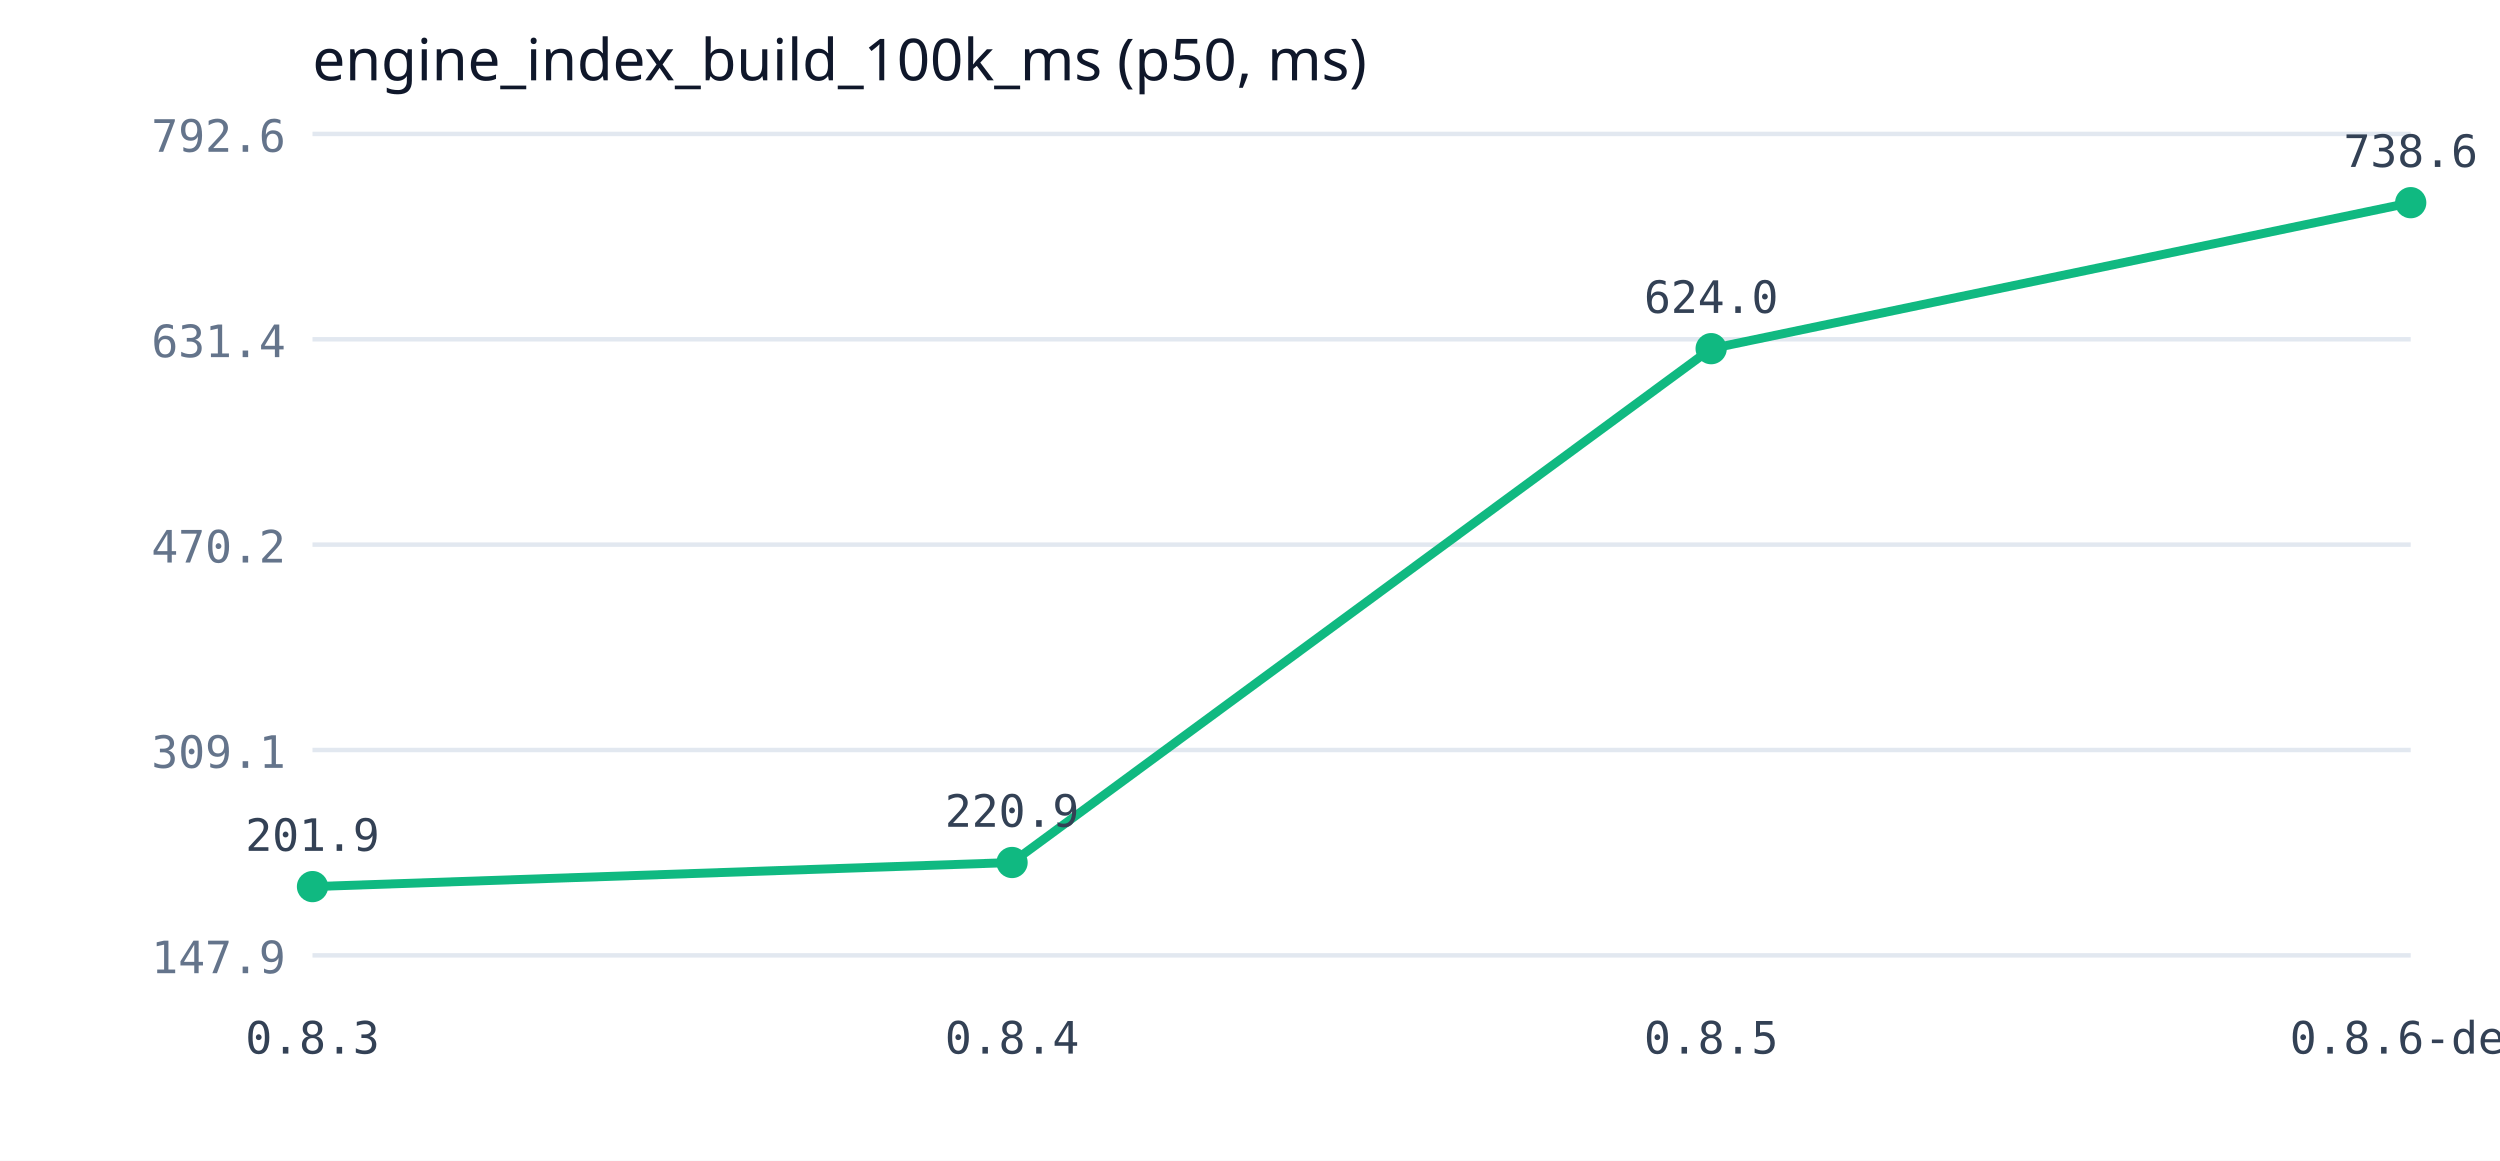
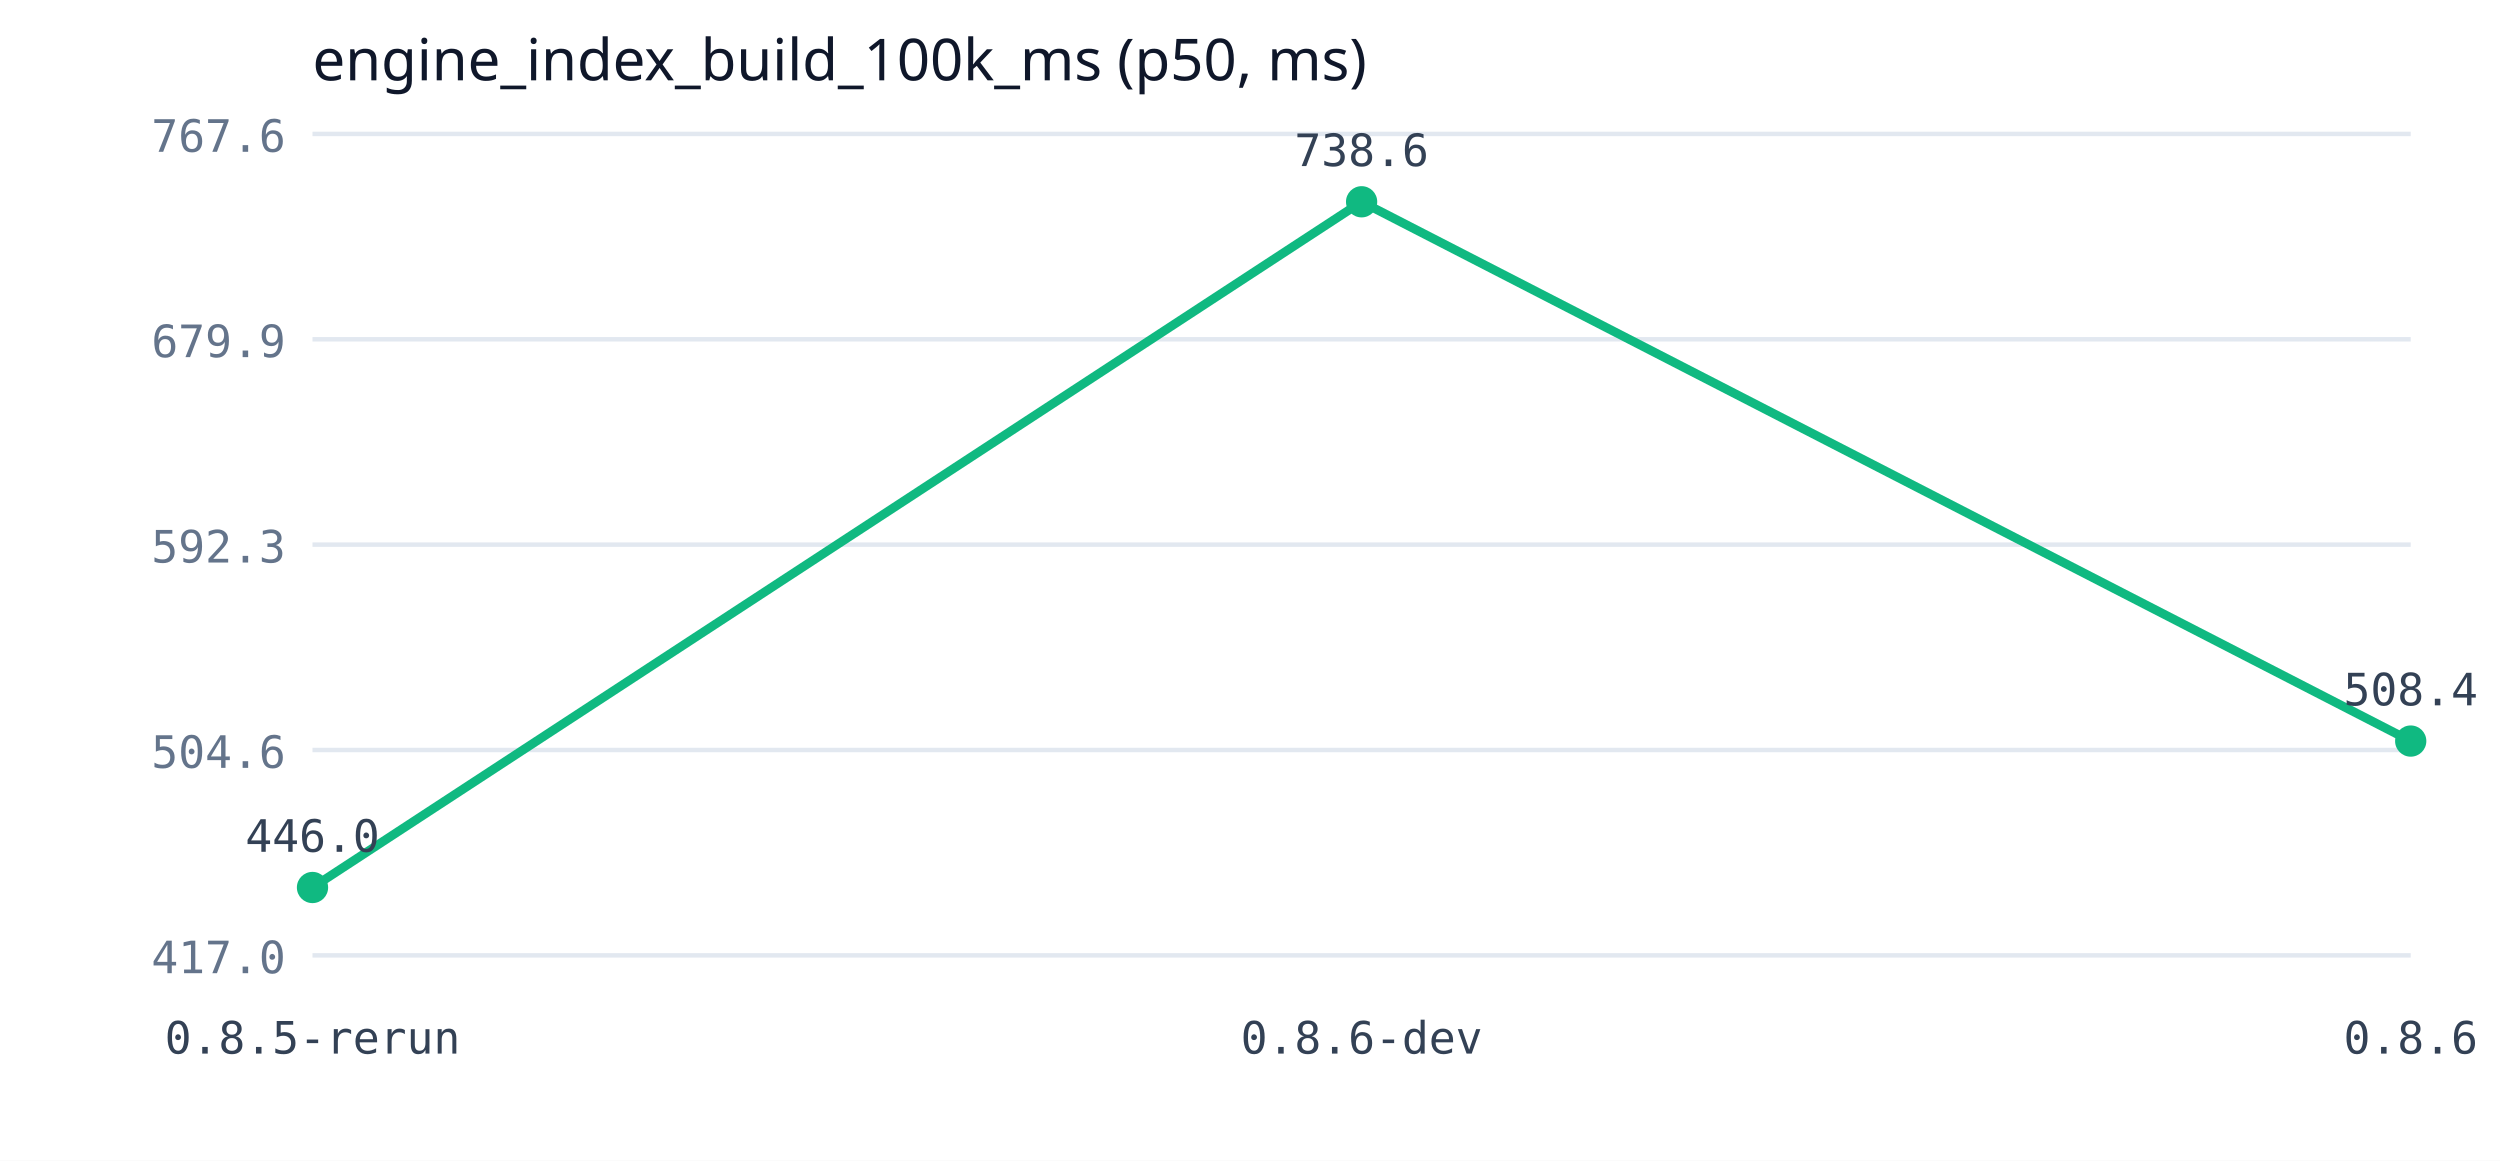
<svg xmlns="http://www.w3.org/2000/svg" width="560" height="260" viewBox="0 0 560 260">
  <rect width="560" height="260" fill="#ffffff" />
  <text x="70" y="18" font-family="Segoe UI" font-size="13" fill="#0f172a">engine_index_build_100k_ms (p50, ms)</text>
  <line x1="70" y1="214" x2="540" y2="214" stroke="#e2e8f0" stroke-width="1" />
-   <text x="64" y="218" font-family="Consolas" font-size="10" fill="#64748b" text-anchor="end">147.9</text>
+   <text x="64" y="218" font-family="Consolas" font-size="10" fill="#64748b" text-anchor="end">417.0</text>
  <line x1="70" y1="168" x2="540" y2="168" stroke="#e2e8f0" stroke-width="1" />
-   <text x="64" y="172" font-family="Consolas" font-size="10" fill="#64748b" text-anchor="end">309.1</text>
+   <text x="64" y="172" font-family="Consolas" font-size="10" fill="#64748b" text-anchor="end">504.6</text>
  <line x1="70" y1="122" x2="540" y2="122" stroke="#e2e8f0" stroke-width="1" />
-   <text x="64" y="126" font-family="Consolas" font-size="10" fill="#64748b" text-anchor="end">470.2</text>
+   <text x="64" y="126" font-family="Consolas" font-size="10" fill="#64748b" text-anchor="end">592.3</text>
  <line x1="70" y1="76" x2="540" y2="76" stroke="#e2e8f0" stroke-width="1" />
-   <text x="64" y="80" font-family="Consolas" font-size="10" fill="#64748b" text-anchor="end">631.4</text>
+   <text x="64" y="80" font-family="Consolas" font-size="10" fill="#64748b" text-anchor="end">679.9</text>
  <line x1="70" y1="30" x2="540" y2="30" stroke="#e2e8f0" stroke-width="1" />
-   <text x="64" y="34" font-family="Consolas" font-size="10" fill="#64748b" text-anchor="end">792.6</text>
-   <polyline points="70,198.6 226.7,193.2 383.3,78.1 540,45.4" fill="none" stroke="#10b981" stroke-width="2" />
-   <circle cx="70" cy="198.6" r="3.5" fill="#10b981" />
-   <text x="70" y="190.6" font-family="Consolas" font-size="10" fill="#334155" text-anchor="middle">201.9</text>
-   <text x="70" y="236" font-family="Consolas" font-size="10" fill="#334155" text-anchor="middle">0.8.3</text>
-   <circle cx="226.7" cy="193.2" r="3.5" fill="#10b981" />
-   <text x="226.7" y="185.2" font-family="Consolas" font-size="10" fill="#334155" text-anchor="middle">220.9</text>
-   <text x="226.7" y="236" font-family="Consolas" font-size="10" fill="#334155" text-anchor="middle">0.8.4</text>
-   <circle cx="383.3" cy="78.1" r="3.5" fill="#10b981" />
-   <text x="383.3" y="70.1" font-family="Consolas" font-size="10" fill="#334155" text-anchor="middle">624.0</text>
-   <text x="383.3" y="236" font-family="Consolas" font-size="10" fill="#334155" text-anchor="middle">0.8.5</text>
-   <circle cx="540" cy="45.4" r="3.5" fill="#10b981" />
-   <text x="540" y="37.4" font-family="Consolas" font-size="10" fill="#334155" text-anchor="middle">738.6</text>
-   <text x="540" y="236" font-family="Consolas" font-size="10" fill="#334155" text-anchor="middle">0.8.6-dev</text>
+   <text x="64" y="34" font-family="Consolas" font-size="10" fill="#64748b" text-anchor="end">767.6</text>
+   <polyline points="70,198.8 305,45.2 540,166" fill="none" stroke="#10b981" stroke-width="2" />
+   <circle cx="70" cy="198.8" r="3.5" fill="#10b981" />
+   <text x="70" y="190.8" font-family="Consolas" font-size="10" fill="#334155" text-anchor="middle">446.0</text>
+   <text x="70" y="236" font-family="Consolas" font-size="10" fill="#334155" text-anchor="middle">0.8.5-rerun</text>
+   <circle cx="305" cy="45.2" r="3.5" fill="#10b981" />
+   <text x="305" y="37.2" font-family="Consolas" font-size="10" fill="#334155" text-anchor="middle">738.6</text>
+   <text x="305" y="236" font-family="Consolas" font-size="10" fill="#334155" text-anchor="middle">0.8.6-dev</text>
+   <circle cx="540" cy="166" r="3.5" fill="#10b981" />
+   <text x="540" y="158" font-family="Consolas" font-size="10" fill="#334155" text-anchor="middle">508.4</text>
+   <text x="540" y="236" font-family="Consolas" font-size="10" fill="#334155" text-anchor="middle">0.8.6</text>
</svg>
